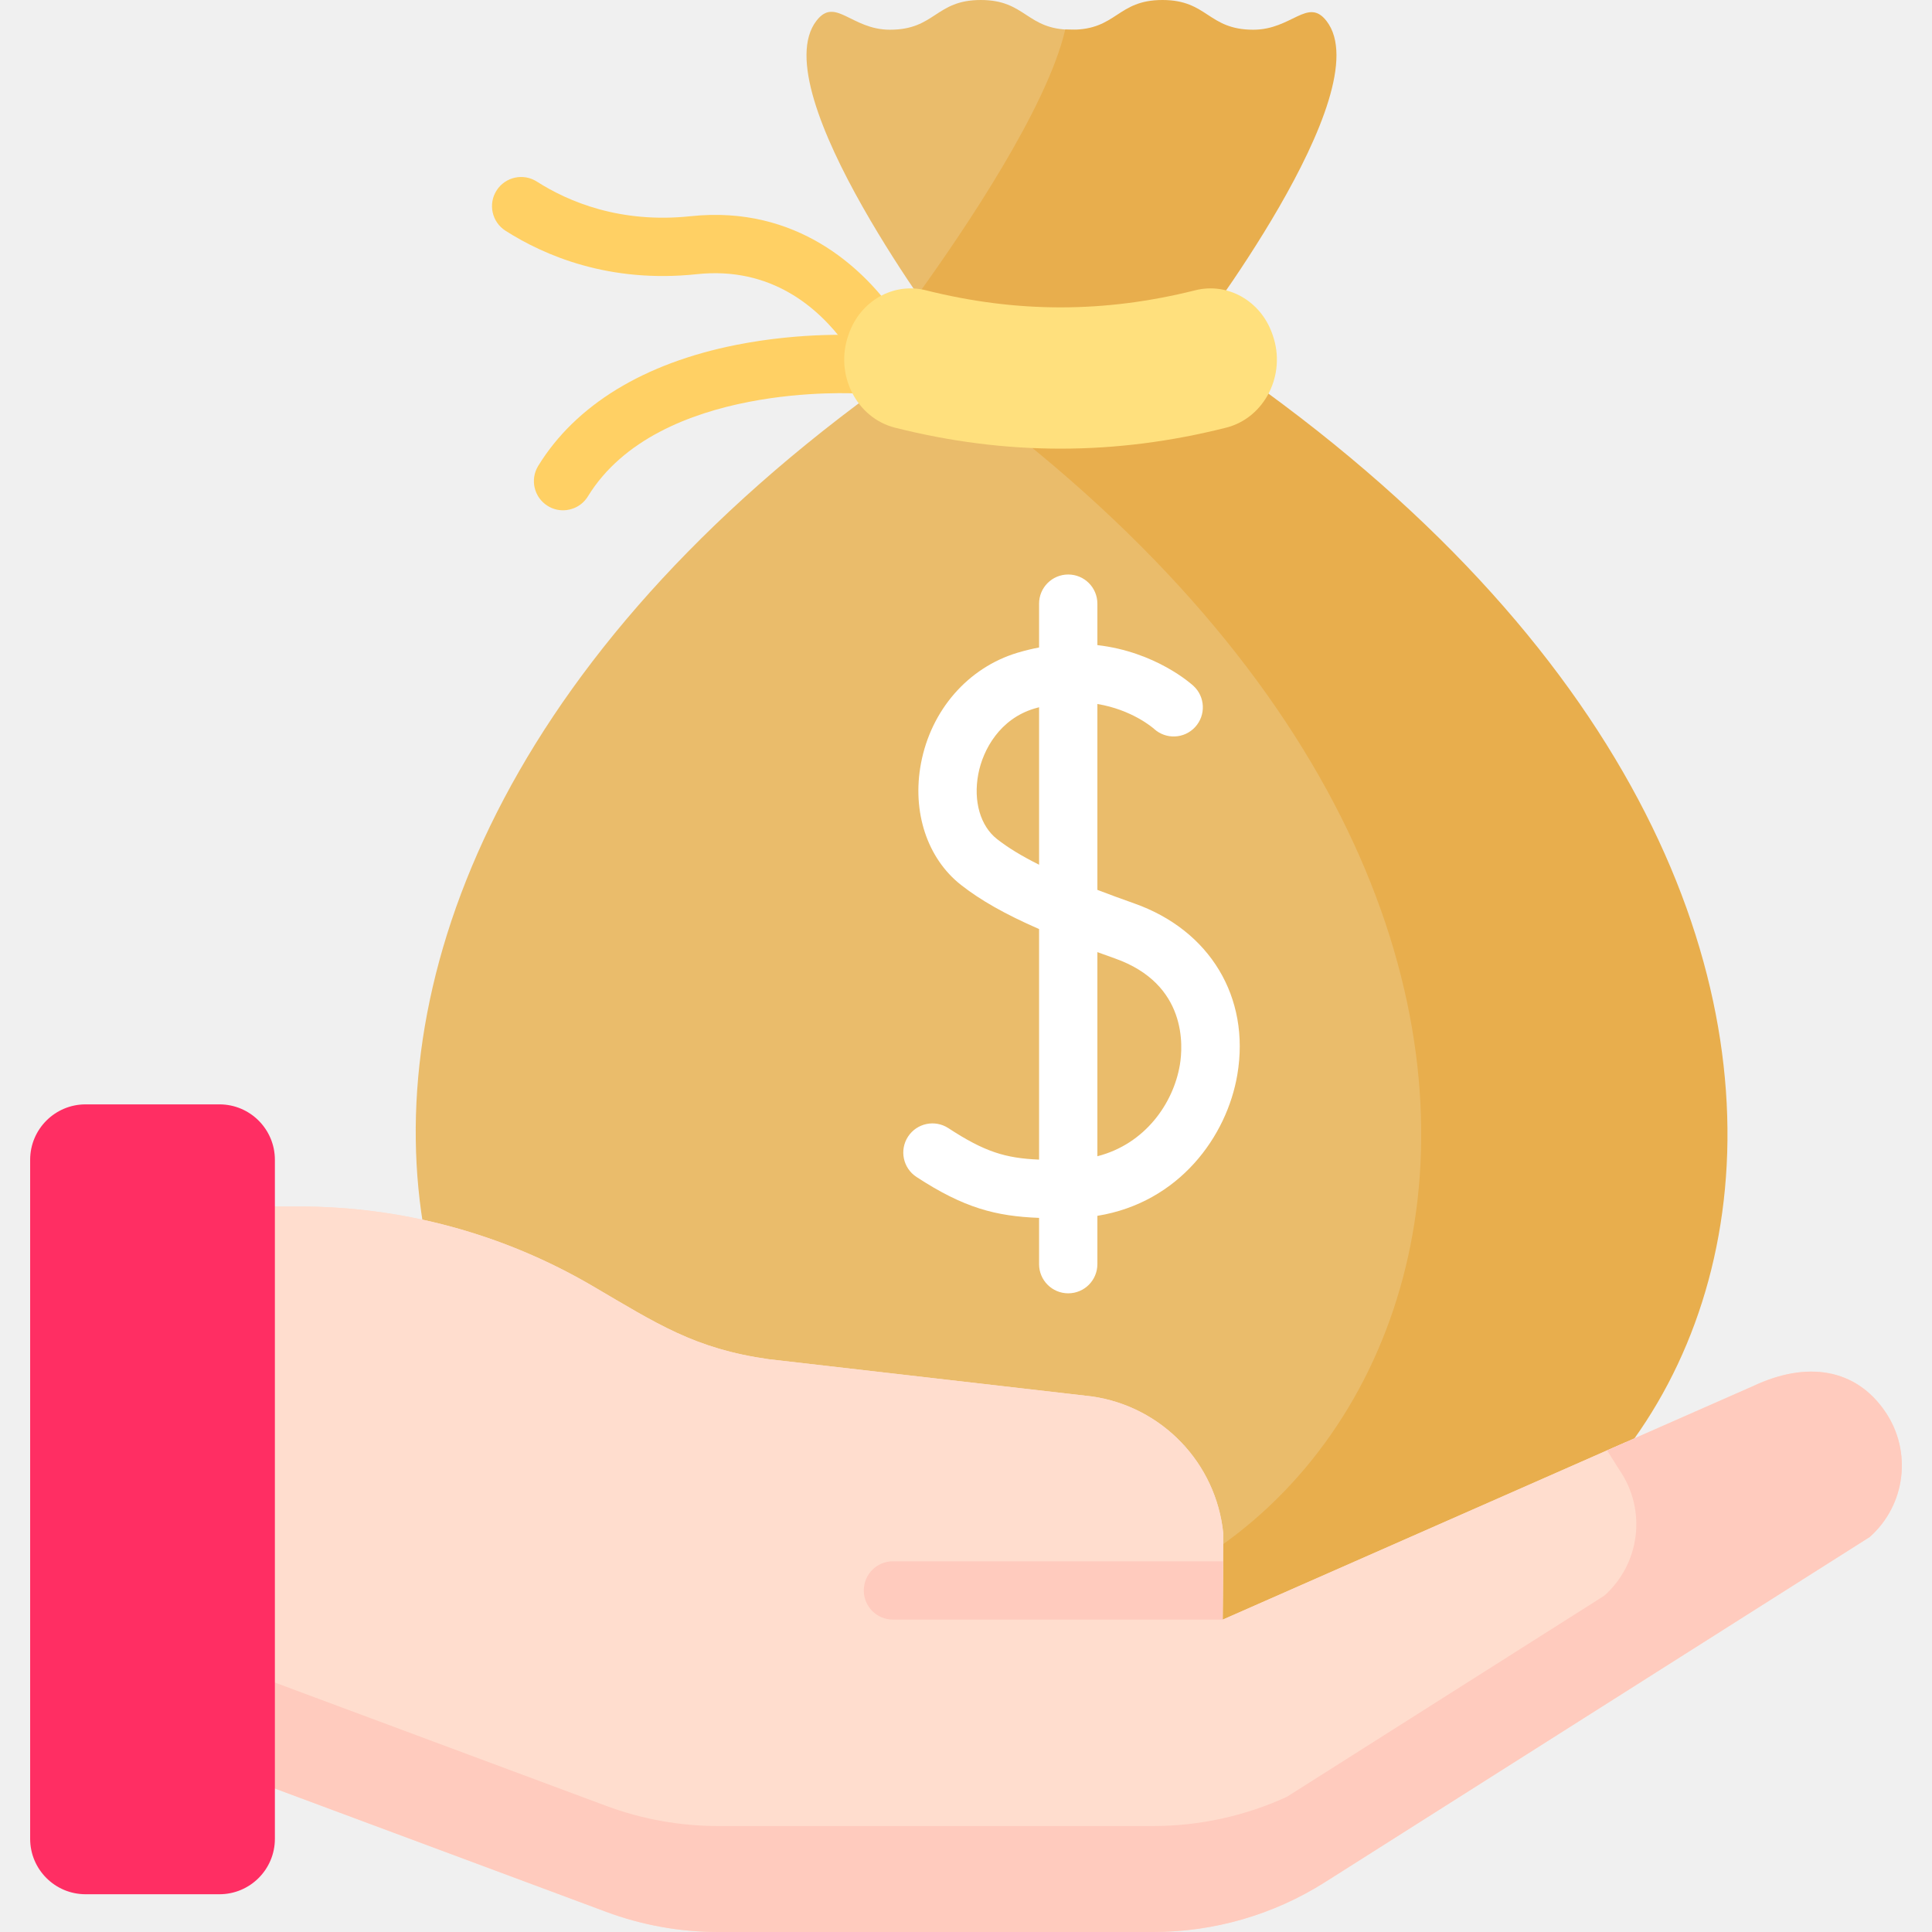
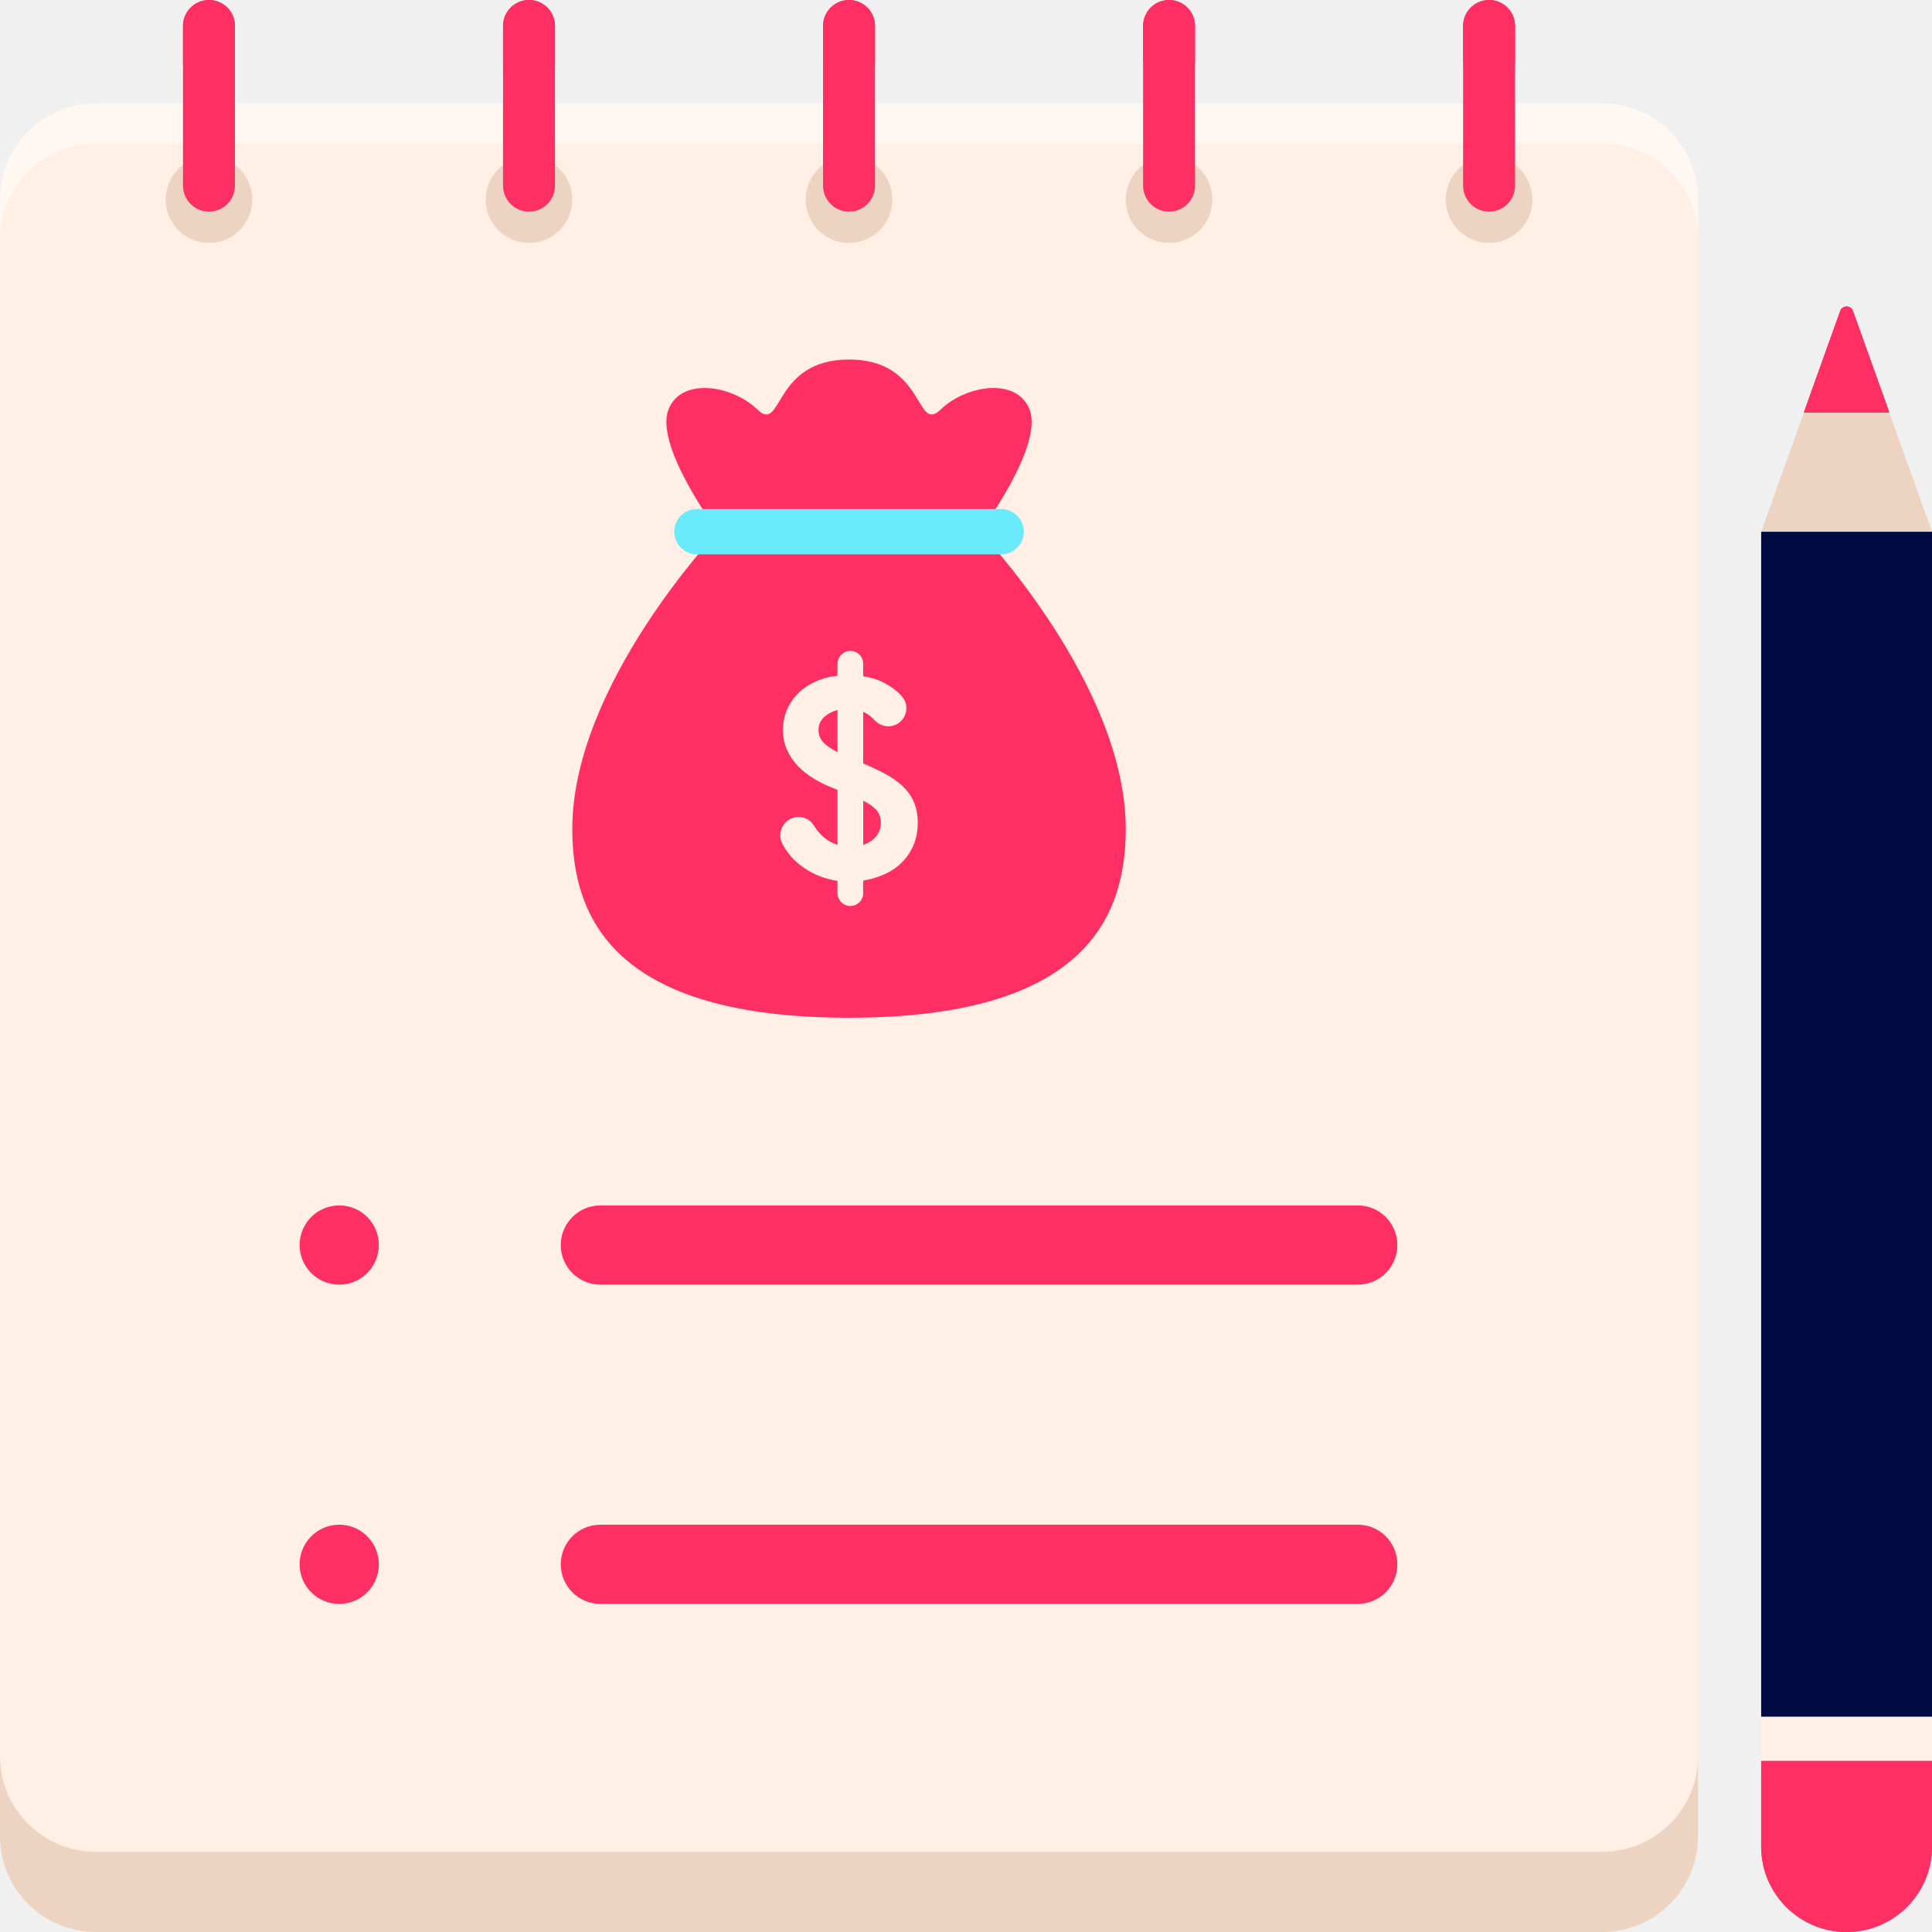
- <svg xmlns="http://www.w3.org/2000/svg" id="Capa_1" enable-background="new 0 0 512 512" height="512px" viewBox="0 0 512 512" width="512px" class="">
+ <svg xmlns="http://www.w3.org/2000/svg" height="512px" viewBox="0 0 512 512" width="512px" class="">
  <g>
-     <g>
-       <g>
-         <g>
-           <g>
-             <g>
-               <path d="m230.094 94.206c-2.373 0-4.714-1.089-6.229-3.148-7.026-9.546-19.528-20.497-39.201-18.396-23.161 2.467-40.361-4.904-50.713-11.521-3.595-2.298-4.646-7.075-2.349-10.67 2.297-3.596 7.076-4.646 10.67-2.349 8.269 5.284 22.052 11.171 40.756 9.175 28.388-3.014 45.567 14.118 53.282 24.603 2.529 3.436 1.793 8.273-1.644 10.802-1.379 1.014-2.982 1.504-4.572 1.504z" fill="#ffd064" data-original="#FFD064" />
-             </g>
-             <g>
-               <path d="m149.207 135.233c-1.379 0-2.773-.368-4.035-1.143-3.637-2.232-4.774-6.989-2.542-10.626 9.903-16.133 28.051-27.221 52.483-32.065 17.814-3.531 32.761-2.564 33.387-2.52 4.257.292 7.471 3.979 7.179 8.236-.292 4.254-3.988 7.444-8.227 7.18-.536-.036-52.996-3.146-71.654 27.252-1.458 2.377-3.995 3.686-6.591 3.686z" fill="#ffd064" data-original="#FFD064" />
-             </g>
-           </g>
-           <g>
-             <g>
-               <path d="m265.662 431.277c126.881 0 197.039-186.11-3.326-329.853-4.984-3.576-7.944-9.333-7.877-15.467.055-5.069 1.661-9.99 4.568-14.143 9.38-13.395 22.882-36.309 30.979-54.765 1.939-4.42-.836-9.174-6.023-9.174-12.035.001-12.035-7.875-24.07-7.875s-12.035 7.876-24.071 7.876c-10.256 0-14.464-8.824-19.45-2.406-14.542 18.716 35.266 84.533 35.266 84.533-219.974 144.61-149.047 341.275-19.171 341.275h33.175z" fill="#eabc6b" data-original="#EABC6B" class="" />
-               <g>
-                 <path d="m315.54 90.002s50.547-65.604 36.012-84.423c-4.954-6.414-9.178 2.297-19.423 2.297-12.037-.001-12.037-7.876-24.074-7.876-12.036 0-12.036 7.875-24.072 7.875-.593 0-1.134-.033-1.671-.07-4.836 20.73-26.629 53.025-39.1 70.317 4.911 7.207 8.447 11.879 8.447 11.879-2.934 1.929-5.806 3.869-8.637 5.816 210.171 144.459 139.847 335.459 11.31 335.459h81.158c130.269.001 200.757-196.183-19.95-341.274z" fill="#e8ae4d" data-original="#E8AE4D" class="" />
-               </g>
-               <g>
-                 <path d="m324.939 113.336c-29.371 7.418-58.388 7.418-87.764 0-10.224-2.582-16.02-14.079-12.341-24.53.041-.117.082-.234.123-.351 3.085-8.762 11.834-13.679 20.409-11.526 24.05 6.038 47.324 6.04 71.381 0 8.575-2.153 17.324 2.764 20.409 11.526.041.117.082.234.123.351 3.68 10.451-2.116 21.948-12.34 24.53z" fill="#ffe07d" data-original="#FFE07D" class="" />
-               </g>
-             </g>
-           </g>
-         </g>
-         <g>
-           <g>
-             <g>
-               <g>
-                 <g>
-                   <g>
-                     <g>
-                       <g>
-                         <g>
-                           <g>
-                             <g>
-                               <g>
-                                 <g>
-                                   <path d="m48.777 465.019 111.856 41.634c9.5 3.536 19.555 5.347 29.692 5.347h115.276c16.132 0 31.932-4.584 45.559-13.219l144.337-91.46c9.523-8.456 11.288-22.666 4.124-33.195-7.839-11.52-20.806-13.522-35.075-6.775l-140.526 61.874.166-22.799c-1.861-18.714-16.27-33.733-34.89-36.367l-85.576-9.853c-19.741-2.793-29.605-9.409-46.815-19.476-23.495-13.744-50.225-20.988-77.445-20.988h-30.683z" fill="#ffddce" data-original="#FFDDCE" class="" />
-                                 </g>
-                                 <path d="m153.84 484.469c9.987 3.717 20.558 5.621 31.214 5.621h121.186c12.902 0 25.598-2.796 37.243-8.127l84.739-53.696c7.873-4.989 12.871-13.673 12.615-22.99-.136-4.941-1.646-9.887-4.605-14.235 0 0-2.58-4.421-5.231-8.921l-106.981 47.104.166-22.799c-1.861-18.714-16.27-33.733-34.89-36.367l-85.576-9.853c-19.741-2.793-29.605-9.409-46.815-19.476-23.495-13.744-50.225-20.988-77.445-20.988h-30.683v125.621z" fill="#ffddce" data-original="#FFDDCE" class="" />
-                                 <path d="m499.62 374.126c-7.839-11.52-20.806-13.522-35.075-6.775l-38.653 17.019c1.872 2.963 3.361 5.328 3.361 5.328 7.164 10.529 5.399 24.739-4.124 33.195l-84.103 53.292c-11.077 5.071-23.154 7.731-35.427 7.731h-115.274c-10.137 0-20.192-1.811-29.692-5.347l-111.856-41.635v28.084l111.856 41.635c9.5 3.536 19.555 5.347 29.692 5.347h94.182 21.095c16.132 0 31.932-4.584 45.559-13.219l144.337-91.46c9.521-8.456 11.287-22.667 4.122-33.195z" fill="#ffcbbe" data-original="#FFCBBE" class="" />
-                                 <g>
-                                   <path d="m313.694 382.938-.004.55.363-.16c-.118-.132-.24-.259-.359-.39z" fill="#f5dbcc" data-original="#F5DBCC" />
-                                 </g>
-                                 <g>
-                                   <g>
-                                     <g>
-                                       <path d="m324.019 429.211h-87.379c-4.267 0-7.726-3.458-7.726-7.726s3.458-7.726 7.726-7.726h87.492z" fill="#ffcbbe" data-original="#FFCBBE" class="" />
-                                     </g>
-                                   </g>
-                                 </g>
-                               </g>
-                             </g>
-                             <path d="m72.846 487.299c0 8.116-6.579 14.695-14.695 14.695h-35.466c-8.116 0-14.695-6.579-14.695-14.695v-179.936c0-8.116 6.579-14.695 14.695-14.695h35.466c8.116 0 14.695 6.579 14.695 14.695z" fill="#407093" data-original="#407093" class="active-path" style="fill:#FF2E63" data-old_color="#407093" />
-                           </g>
-                         </g>
-                       </g>
-                     </g>
-                   </g>
-                 </g>
-               </g>
-             </g>
-           </g>
-         </g>
-       </g>
-       <path d="m300.616 239.427c-3.538-1.251-6.794-2.447-9.798-3.602v-49.26c9.138 1.515 14.624 6.242 15.026 6.599 3.139 2.854 7.995 2.644 10.875-.479 2.893-3.137 2.696-8.023-.441-10.917-.543-.503-10.005-9.027-25.461-10.807v-10.985c0-4.267-3.458-7.726-7.726-7.726s-7.726 3.458-7.726 7.726v11.611c-1.863.357-3.771.811-5.732 1.401-13.106 3.947-22.902 15.185-25.567 29.326-2.418 12.832 1.65 25.173 10.618 32.207 5.148 4.038 11.63 7.735 20.681 11.687v61.102c-8.941-.375-14.432-2.059-24.029-8.336-3.571-2.335-8.358-1.335-10.694 2.236-2.336 3.57-1.335 8.358 2.236 10.694 12.612 8.251 21.043 10.403 32.487 10.848v12.264c0 4.267 3.458 7.726 7.726 7.726s7.726-3.458 7.726-7.726v-12.807c21.688-3.519 34.344-21.074 37.096-37.45 3.442-20.461-7.275-38.254-27.297-45.332zm-36.396-17.065c-4.411-3.459-6.314-10.045-4.968-17.187 1.247-6.623 5.801-14.67 14.839-17.392.43-.13.853-.242 1.276-.355v41.733c-4.627-2.309-8.255-4.531-11.147-6.799zm48.457 59.833c-1.705 10.139-9.147 20.963-21.859 24.221v-54.094c1.503.55 3.039 1.105 4.647 1.673 19.227 6.796 18.035 23.303 17.212 28.2z" fill="#fff" data-original="#FFF" class="" />
+     <path d="m25.371 512h399.254c14.012 0 25.371-11.359 25.371-25.371v-433.836c0-14.012-11.359-25.371-25.371-25.371h-399.254c-14.012 0-25.371 11.359-25.371 25.371v433.836c0 14.012 11.359 25.371 25.371 25.371zm0 0" fill="#ffefe4" data-original="#FFEFE4" class="" />
+     <path d="m424.629 27.422h-399.258c-14.012 0-25.371 11.359-25.371 25.371v10.625c0-14.016 11.359-25.375 25.371-25.375h399.258c14.012 0 25.371 11.359 25.371 25.375v-10.625c0-14.012-11.359-25.371-25.371-25.371zm0 0" fill="#fff7f2" data-original="#FFF7F2" class="" />
+     <path d="m424.629 490.758h-399.258c-14.012 0-25.371-11.363-25.371-25.375v21.242c0 14.016 11.359 25.375 25.371 25.375h399.258c14.012 0 25.371-11.359 25.371-25.371v-21.246c0 14.012-11.359 25.375-25.371 25.375zm0 0" fill="#edd4c2" data-original="#EDD4C2" class="" />
+     <path d="m359.812 340.449h-200.703c-5.801 0-10.496-4.699-10.496-10.496s4.699-10.496 10.496-10.496h200.703c5.797 0 10.496 4.699 10.496 10.496s-4.699 10.496-10.496 10.496zm0 0" fill="#6770e6" data-original="#6770E6" class="" style="fill:#FF2E63" data-old_color="#6770e6" />
+     <path d="m359.812 425.051h-200.703c-5.801 0-10.496-4.699-10.496-10.496 0-5.797 4.699-10.496 10.496-10.496h200.703c5.797 0 10.496 4.699 10.496 10.496 0 5.797-4.699 10.496-10.496 10.496zm0 0" fill="#6770e6" data-original="#6770E6" class="" style="fill:#FF2E63" data-old_color="#6770e6" />
+     <path d="m66.855 52.898c0 6.336-5.137 11.477-11.477 11.477-6.336 0-11.477-5.141-11.477-11.477 0-6.34 5.141-11.477 11.477-11.477 6.34 0 11.477 5.137 11.477 11.477zm0 0" fill="#edd4c2" data-original="#EDD4C2" class="" />
+     <path d="m55.379 56.086c-3.801 0-6.883-3.082-6.883-6.883v-42.32c0-3.801 3.082-6.883 6.883-6.883 3.801 0 6.883 3.082 6.883 6.883v42.32c0 3.801-3.078 6.883-6.883 6.883zm0 0" fill="#6770e6" data-original="#6770E6" class="" style="fill:#FF2E63" data-old_color="#6770e6" />
+     <path d="m55.379 0c-3.801 0-6.883 3.082-6.883 6.883v10.621c0-3.801 3.082-6.883 6.883-6.883 3.801 0 6.883 3.082 6.883 6.883v-10.621c0-3.801-3.078-6.883-6.883-6.883zm0 0" fill="#8f95e6" data-original="#8F95E6" class="" style="fill:#FF2E63" data-old_color="#8f95e6" />
+     <path d="m151.664 52.898c0 6.336-5.137 11.477-11.473 11.477-6.34 0-11.477-5.141-11.477-11.477 0-6.34 5.137-11.477 11.477-11.477 6.336 0 11.473 5.137 11.473 11.477zm0 0" fill="#edd4c2" data-original="#EDD4C2" class="" />
+     <path d="m140.191 56.086c-3.801 0-6.883-3.082-6.883-6.883v-42.32c0-3.801 3.082-6.883 6.883-6.883 3.797 0 6.879 3.082 6.879 6.883v42.32c0 3.801-3.078 6.883-6.879 6.883zm0 0" fill="#6770e6" data-original="#6770E6" class="" style="fill:#FF2E63" data-old_color="#6770e6" />
+     <path d="m140.191 0c-3.801 0-6.883 3.082-6.883 6.883v10.621c0-3.801 3.078-6.883 6.883-6.883 3.797 0 6.879 3.082 6.879 6.883v-10.621c0-3.801-3.082-6.883-6.879-6.883zm0 0" fill="#8f95e6" data-original="#8F95E6" class="" style="fill:#FF2E63" data-old_color="#8f95e6" />
+     <path d="m321.285 52.898c0 6.336-5.137 11.477-11.477 11.477-6.336 0-11.473-5.141-11.473-11.477 0-6.34 5.137-11.477 11.473-11.477 6.34 0 11.477 5.137 11.477 11.477zm0 0" fill="#edd4c2" data-original="#EDD4C2" class="" />
+     <path d="m309.809 56.086c-3.797 0-6.879-3.082-6.879-6.883v-42.32c0-3.801 3.082-6.883 6.879-6.883 3.801 0 6.883 3.082 6.883 6.883v42.32c0 3.801-3.082 6.883-6.883 6.883zm0 0" fill="#6770e6" data-original="#6770E6" class="" style="fill:#FF2E63" data-old_color="#6770e6" />
+     <path d="m309.809 0c-3.797 0-6.879 3.082-6.879 6.883v10.621c0-3.801 3.078-6.883 6.879-6.883 3.801 0 6.883 3.082 6.883 6.883v-10.621c0-3.801-3.082-6.883-6.883-6.883zm0 0" fill="#8f95e6" data-original="#8F95E6" class="" style="fill:#FF2E63" data-old_color="#8f95e6" />
+     <path d="m236.477 52.898c0 6.336-5.137 11.477-11.477 11.477s-11.477-5.141-11.477-11.477c0-6.34 5.137-11.477 11.477-11.477s11.477 5.137 11.477 11.477zm0 0" fill="#edd4c2" data-original="#EDD4C2" class="" />
+     <path d="m225 56.086c-3.801 0-6.883-3.082-6.883-6.883v-42.32c0-3.801 3.082-6.883 6.883-6.883s6.883 3.082 6.883 6.883v42.32c0 3.801-3.082 6.883-6.883 6.883zm0 0" fill="#6770e6" data-original="#6770E6" class="" style="fill:#FF2E63" data-old_color="#6770e6" />
+     <path d="m225 0c-3.801 0-6.883 3.082-6.883 6.883v10.621c0-3.801 3.082-6.883 6.883-6.883s6.883 3.082 6.883 6.883v-10.621c0-3.801-3.082-6.883-6.883-6.883zm0 0" fill="#8f95e6" data-original="#8F95E6" class="" style="fill:#FF2E63" data-old_color="#8f95e6" />
+     <path d="m406.098 52.898c0 6.336-5.141 11.477-11.477 11.477-6.34 0-11.477-5.141-11.477-11.477 0-6.34 5.137-11.477 11.477-11.477 6.336 0 11.477 5.137 11.477 11.477zm0 0" fill="#edd4c2" data-original="#EDD4C2" class="" />
+     <path d="m394.621 56.086c-3.801 0-6.883-3.082-6.883-6.883v-42.32c0-3.801 3.082-6.883 6.883-6.883 3.801 0 6.883 3.082 6.883 6.883v42.32c0 3.801-3.082 6.883-6.883 6.883zm0 0" fill="#6770e6" data-original="#6770E6" class="" style="fill:#FF2E63" data-old_color="#6770e6" />
+     <path d="m394.617 0c-3.801 0-6.883 3.082-6.883 6.883v10.621c0-3.801 3.082-6.883 6.883-6.883 3.801 0 6.883 3.082 6.883 6.883v-10.621c.004-3.801-3.078-6.883-6.883-6.883zm0 0" fill="#8f95e6" data-original="#8F95E6" class="" style="fill:#FF2E63" data-old_color="#8f95e6" />
+     <path d="m512 454.984h-45.273v-314.059h45.273zm0 0" fill="#ff8354" data-original="#FF8354" class="active-path" style="fill:#010A43" data-old_color="#ff8354" />
+     <path d="m512 466.652h-45.273v-11.664h45.273zm0 0" fill="#ffefe4" data-original="#FFEFE4" class="" />
+     <path d="m466.727 466.648h45.273v22.715c0 12.504-10.133 22.637-22.637 22.637-12.5 0-22.637-10.133-22.637-22.637zm0 0" fill="#6770e6" data-original="#6770E6" class="" style="fill:#FF2E63" data-old_color="#6770e6" />
+     <path d="m489.363 492c-12.5 0-22.637-10.133-22.637-22.637v20c0 12.504 10.137 22.637 22.637 22.637 12.504 0 22.637-10.133 22.637-22.637v-20c0 12.504-10.133 22.637-22.637 22.637zm0 0" fill="#5861c7" data-original="#5861C7" class="" style="fill:#FF2E63" data-old_color="#5861c7" />
+     <path d="m466.727 140.906 20.965-58.492c.562-1.57 2.781-1.57 3.344 0l20.965 58.492zm0 0" fill="#edd4c2" data-original="#EDD4C2" class="" />
+     <path d="m478.043 109.328h22.637l-9.645-26.914c-.562-1.57-2.785-1.57-3.348 0zm0 0" fill="#5861c7" data-original="#5861C7" class="" style="fill:#FF2E63" data-old_color="#5861c7" />
+     <path d="m478.043 109.328h22.637l-9.645-26.914c-.562-1.57-2.785-1.57-3.348 0zm0 0" fill="#5861c7" data-original="#5861C7" class="" style="fill:#FF2E63" data-old_color="#5861c7" />
+     <path d="m486.883 92.414c.836-1.57 4.125-1.57 4.957 0l8.559 16.121-9.363-26.121c-.562-1.57-2.781-1.57-3.344 0l-9.359 26.113zm0 0" fill="#8f95e6" data-original="#8F95E6" class="" style="fill:#FF2E63" data-old_color="#8f95e6" />
+     <path d="m259.707 140.906s16.938-22.621 13.141-32.371c-3.367-8.641-16.832-6.508-23.566 0-6.734 6.508-3.953-13.254-24.281-13.254s-17.547 19.762-24.281 13.254c-6.734-6.508-20.199-8.641-23.566 0-3.797 9.75 13.141 32.371 13.141 32.371s-38.629 40.547-38.629 78.785c0 23.363 10.891 50.02 73.336 50.02s73.336-26.656 73.336-50.02c0-38.238-38.629-78.785-38.629-78.785zm0 0" fill="#6770e6" data-original="#6770E6" class="" style="fill:#FF2E63" data-old_color="#6770e6" />
+     <path d="m265.316 146.906h-80.633c-3.312 0-6-2.688-6-6s2.688-6 6-6h80.633c3.312 0 6 2.688 6 6s-2.688 6-6 6zm0 0" fill="#69ebfc" data-original="#69EBFC" class="" style="fill:#69EBFC" />
+     <path d="m221.953 233.445c-3.824-.562-7.223-2.039-10.211-4.438-1.738-1.398-3.188-3.148-4.344-5.258-1.402-2.559-.305-5.773 2.395-6.879 2.148-.875 4.664-.133 5.863 1.855.387.637.828 1.25 1.328 1.828 1.375 1.609 3.031 2.719 4.969 3.328v-14.527l-.684-.309c-1.887-.711-3.66-1.551-5.316-2.523-1.656-.969-3.109-2.09-4.355-3.363-1.254-1.273-2.25-2.715-2.984-4.32-.742-1.609-1.117-3.402-1.117-5.395 0-1.832.336-3.566.996-5.199.668-1.629 1.617-3.082 2.871-4.359 1.25-1.273 2.762-2.332 4.551-3.172 1.781-.844 3.793-1.387 6.035-1.645v-3.172c0-1.879 1.523-3.402 3.406-3.402 1.879 0 3.402 1.523 3.402 3.402v3.328c2.043.305 3.816.84 5.316 1.609 1.504.762 2.793 1.652 3.902 2.637.426.379.84.828 1.23 1.316 1.93 2.418.949 6.031-1.879 7.293-1.934.863-4.164.32-5.59-1.246-.75-.824-1.73-1.633-2.98-2.203v13.688c2.199.918 4.18 1.863 5.969 2.832 1.781.969 3.309 2.062 4.586 3.289 1.277 1.223 2.242 2.613 2.902 4.164.668 1.559.996 3.355.996 5.395 0 2.293-.395 4.336-1.18 6.113-.797 1.785-1.848 3.316-3.18 4.59-1.328 1.273-2.867 2.297-4.625 3.062-1.758.762-3.586 1.297-5.469 1.602v3.328c0 1.879-1.523 3.402-3.402 3.402-1.883 0-3.406-1.523-3.406-3.402v-3.25zm-5.043-39.996c0 1.223.395 2.281 1.184 3.172.793.895 2.078 1.801 3.859 2.719v-11.164c-1.531.406-2.746 1.066-3.668 1.984-.922.922-1.375 2.016-1.375 3.289zm16.52 24.625c0-1.324-.359-2.426-1.078-3.289-.711-.867-1.906-1.734-3.59-2.602v11.699c1.379-.453 2.5-1.184 3.367-2.176.859-.996 1.301-2.207 1.301-3.633zm0 0" fill="#ffefe4" data-original="#FFEFE4" class="" />
+     <g fill="#6770e6">
+       <path d="m100.395 329.949c0 5.797-4.699 10.496-10.496 10.496-5.797 0-10.496-4.699-10.496-10.496s4.699-10.496 10.496-10.496c5.797 0 10.496 4.699 10.496 10.496zm0 0" data-original="#6770E6" class="" style="fill:#FF2E63" data-old_color="#6770E6" />
+       <path d="m100.395 414.555c0 5.797-4.699 10.496-10.496 10.496-5.797 0-10.496-4.699-10.496-10.496 0-5.797 4.699-10.496 10.496-10.496 5.797 0 10.496 4.699 10.496 10.496zm0 0" data-original="#6770E6" class="" style="fill:#FF2E63" data-old_color="#6770E6" />
    </g>
  </g>
</svg>
